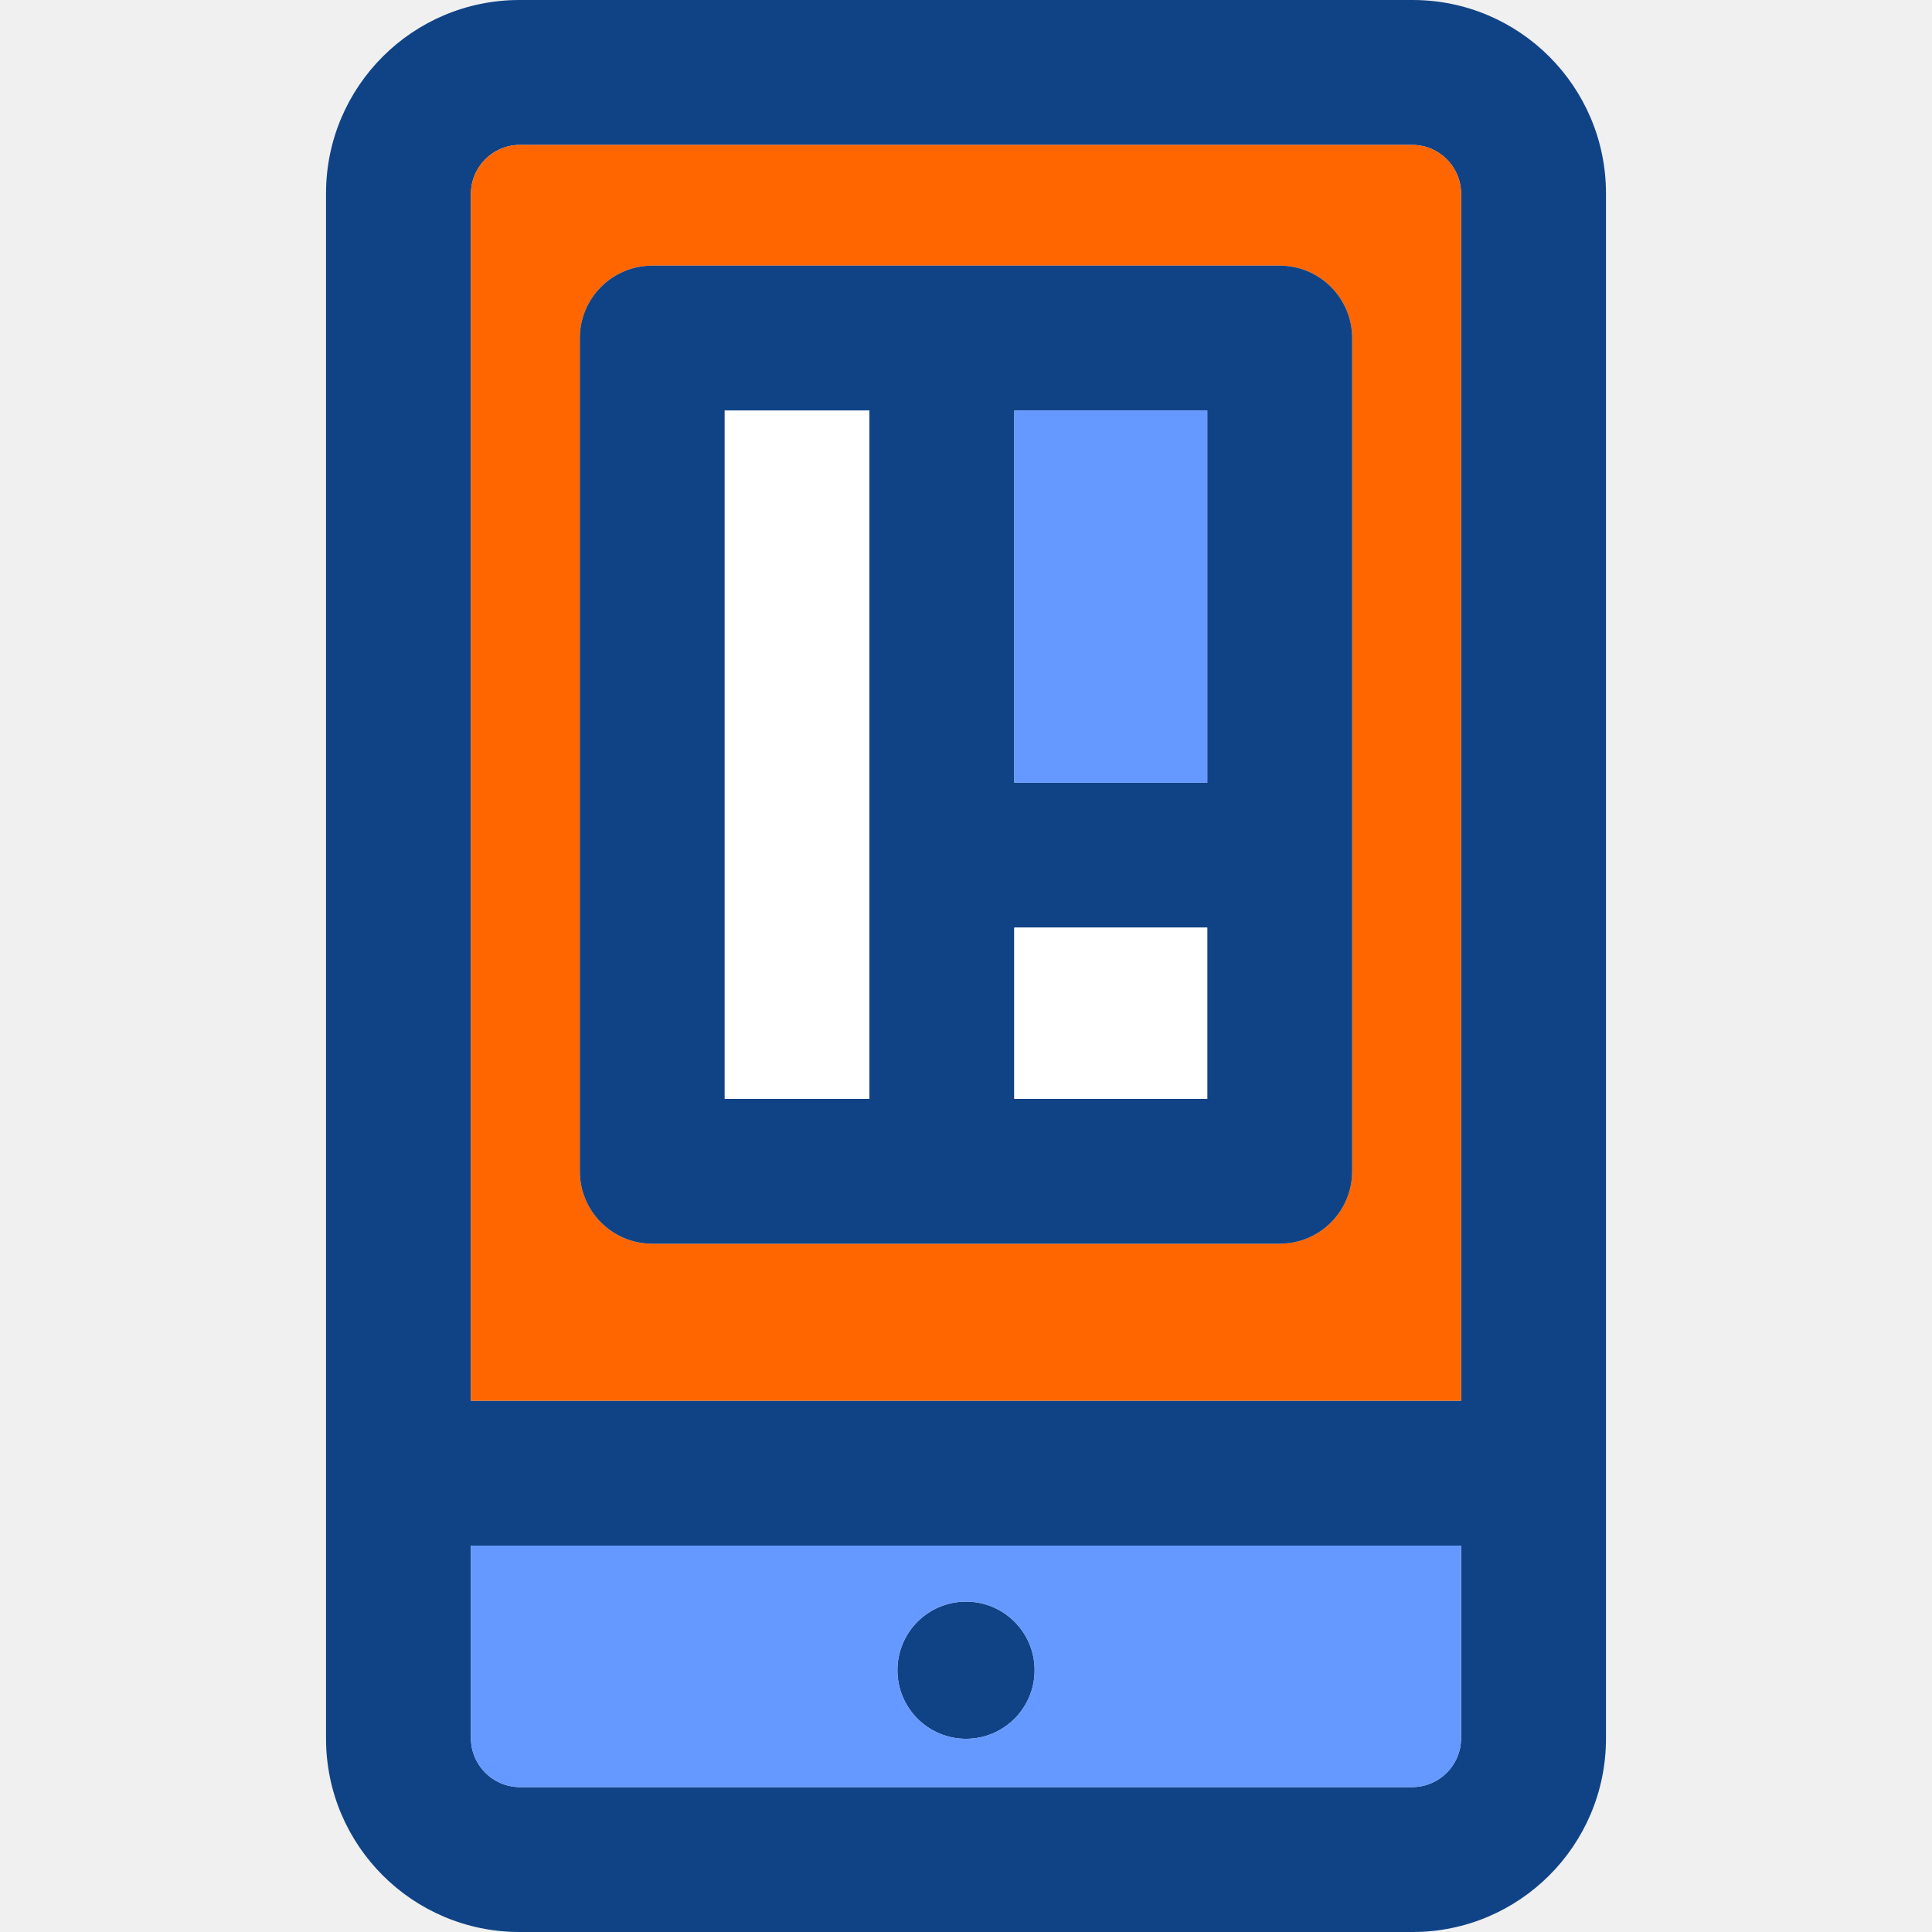
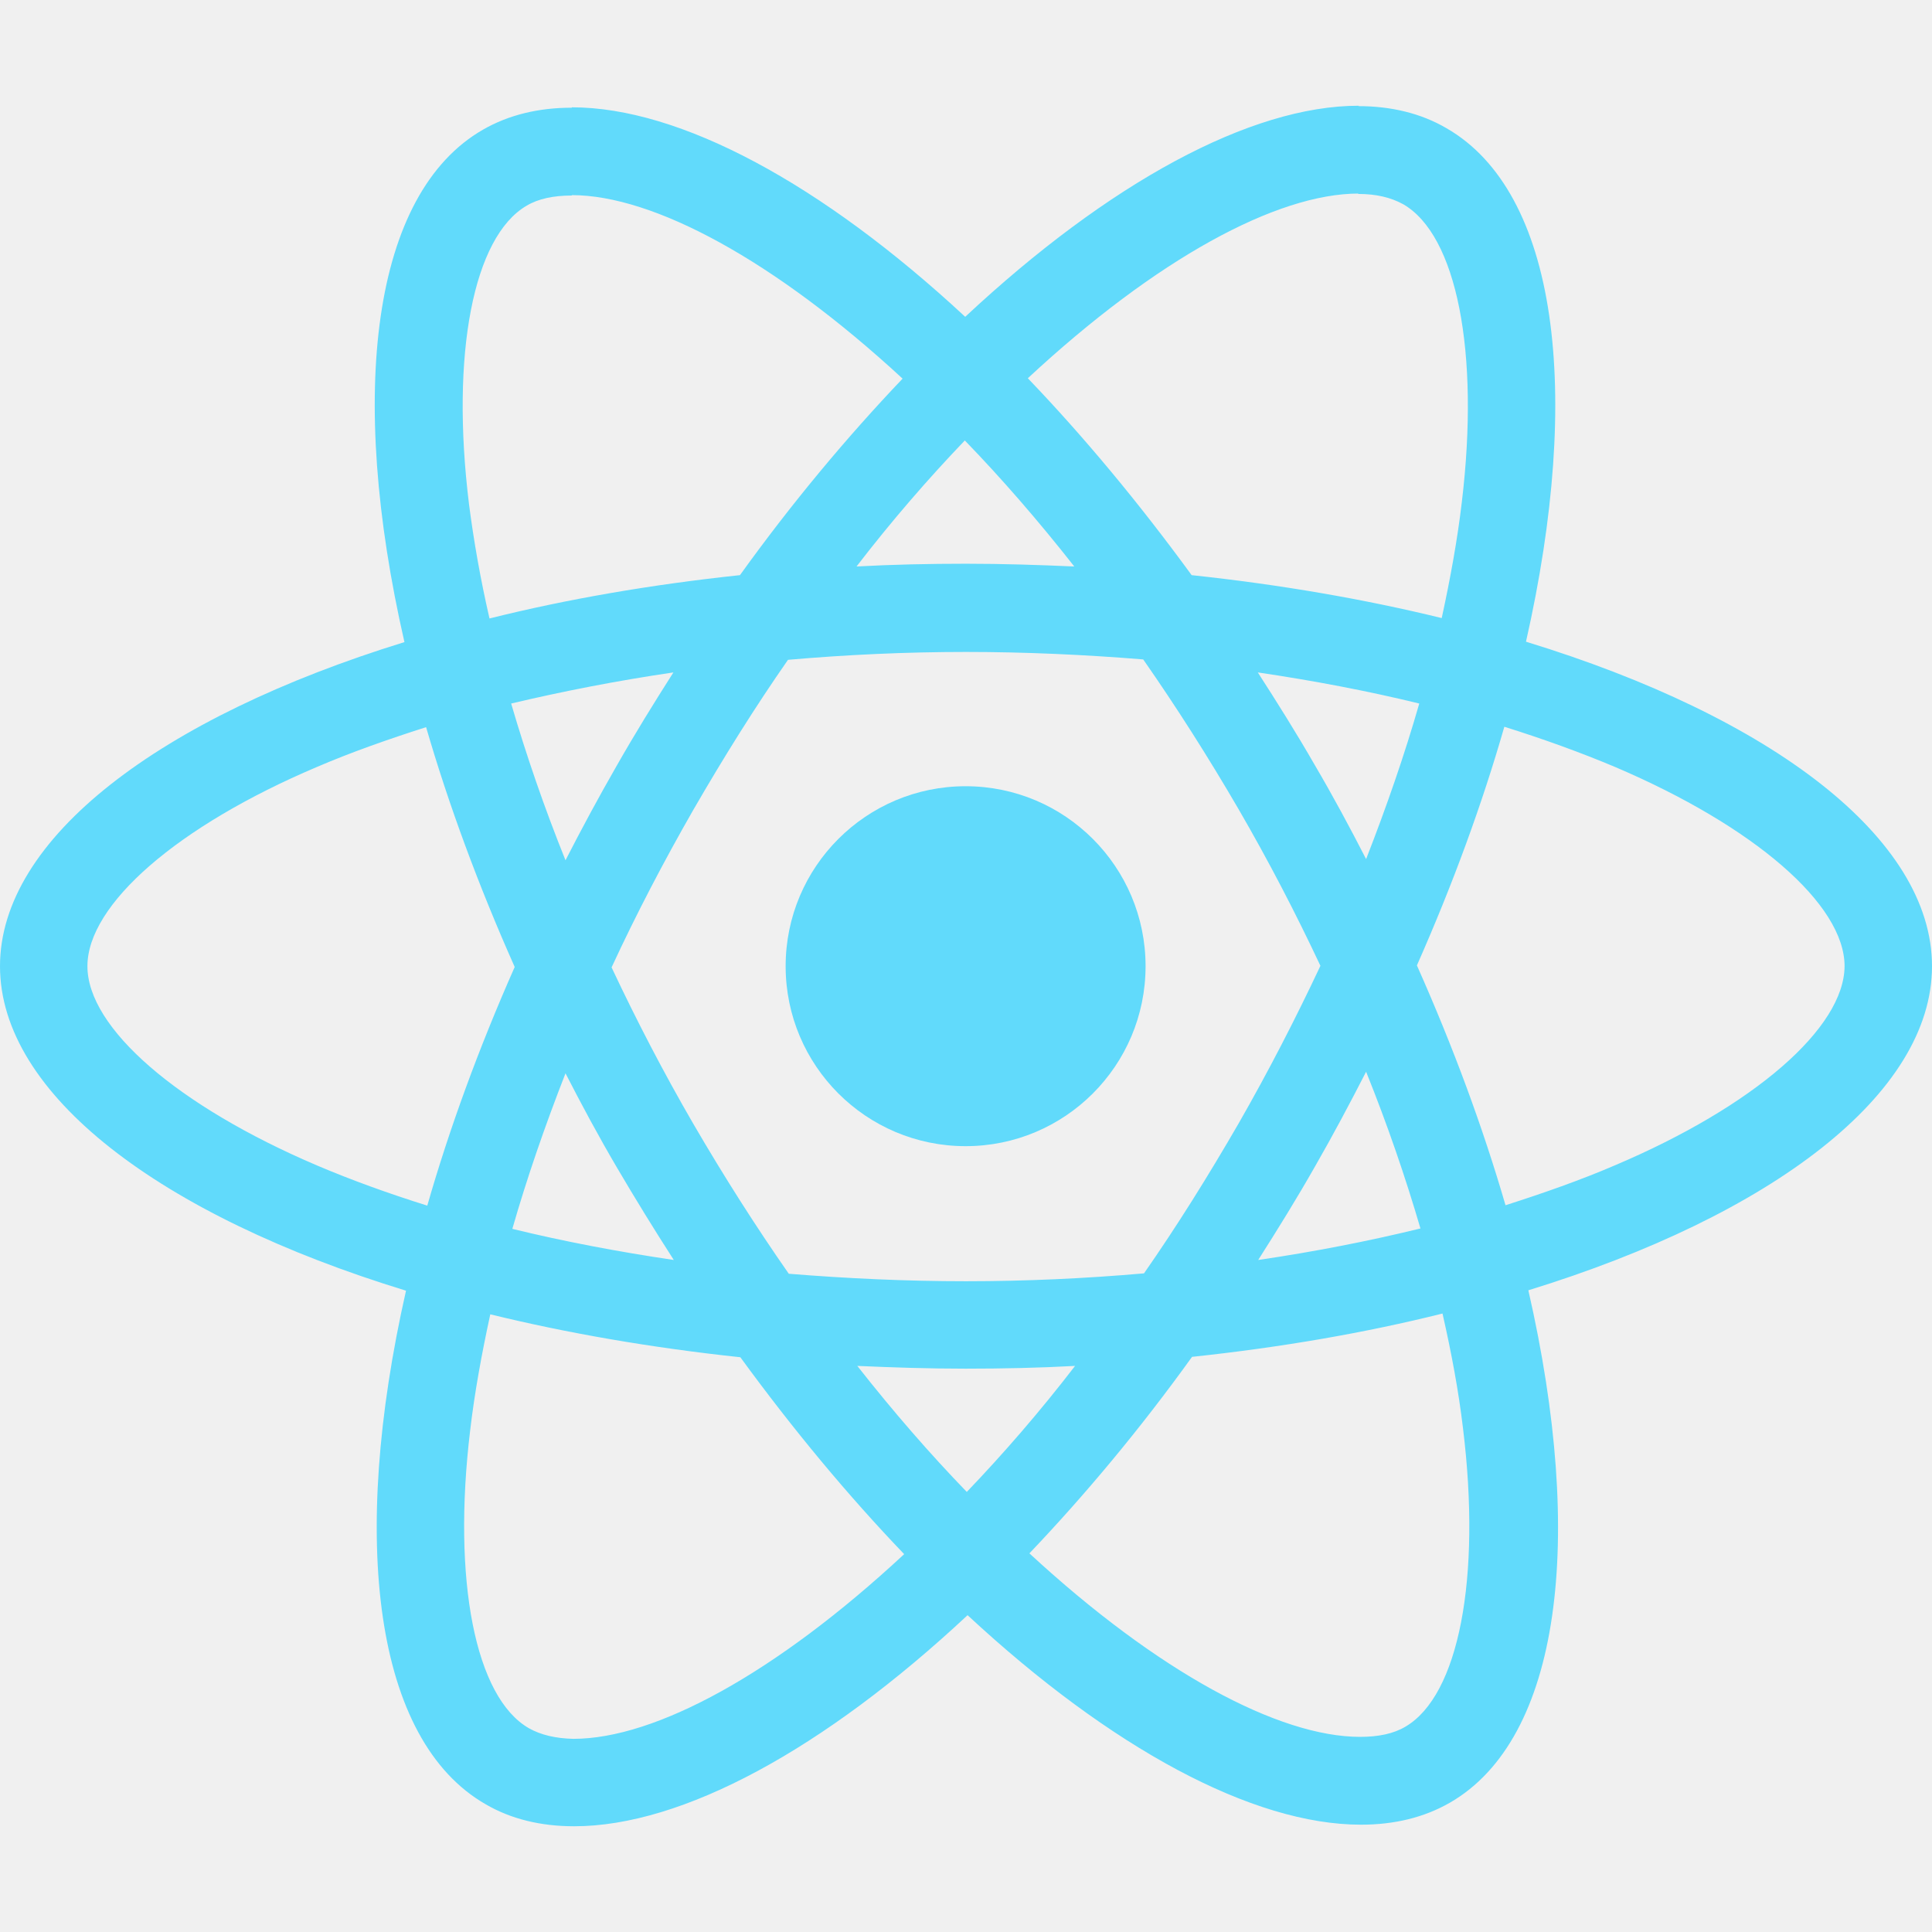
- <svg xmlns="http://www.w3.org/2000/svg" width="32px" height="32px" viewBox="-13.5 0 80 80">
-   <g id="App_design" data-name="App design" transform="translate(-254.07 -70.142)">
-     <g id="Group_6" data-name="Group 6">
-       <g id="Group_5" data-name="Group 5">
-         <g id="Group_4" data-name="Group 4">
-           <g id="Group_3" data-name="Group 3">
-             <path id="Path_4" data-name="Path 4" d="M307.07,78.142v64a8.01,8.01,0,0,1-8,8h-37a8.011,8.011,0,0,1-8-8v-64a8.01,8.01,0,0,1,8-8h37A8.009,8.009,0,0,1,307.07,78.142Zm-6,64v-8h-41v8a2.032,2.032,0,0,0,2,2h37A2.026,2.026,0,0,0,301.07,142.142Zm0-14v-50a2.025,2.025,0,0,0-2-2h-37a2.032,2.032,0,0,0-2,2v50Z" fill="#104386" />
-             <path id="Path_5" data-name="Path 5" d="M301.07,78.142v50h-41v-50a2.032,2.032,0,0,1,2-2h37A2.025,2.025,0,0,1,301.07,78.142Zm-4.51,40.5v-34.5a3,3,0,0,0-3-3H267.58a3,3,0,0,0-3,3v34.5a3,3,0,0,0,3,3h25.98A3,3,0,0,0,296.56,118.642Z" fill="#f60" />
-             <path id="Path_6" data-name="Path 6" d="M296.56,84.142v34.5a3,3,0,0,1-3,3H267.58a3,3,0,0,1-3-3v-34.5a3,3,0,0,1,3-3h25.98A3,3,0,0,1,296.56,84.142Zm-6,31.5v-7.09h-7.99v7.09Zm0-13.09V87.142h-7.99v15.41Zm-13.99,13.09v-28.5h-5.99v28.5Z" fill="#104386" />
-             <rect id="Rectangle_3" data-name="Rectangle 3" width="7.99" height="7.089" transform="translate(282.57 108.552)" fill="#ffffff" />
-             <rect id="Rectangle_4" data-name="Rectangle 4" width="7.99" height="15.411" transform="translate(282.57 87.142)" fill="#69f" />
-             <path id="Path_7" data-name="Path 7" d="M280.57,136.462a2.84,2.84,0,1,1-2.839,2.84A2.837,2.837,0,0,1,280.57,136.462Z" fill="#104386" />
-             <path id="Path_8" data-name="Path 8" d="M299.07,144.142h-18.5v-2a2.84,2.84,0,0,0,0-5.68v-2.32h20.5v8A2.026,2.026,0,0,1,299.07,144.142Z" fill="#69f" />
-             <path id="Path_9" data-name="Path 9" d="M280.57,144.142h-18.5a2.032,2.032,0,0,1-2-2v-8h20.5v2.32a2.84,2.84,0,0,0,0,5.68Z" fill="#69f" />
-             <rect id="Rectangle_5" data-name="Rectangle 5" width="5.99" height="28.5" transform="translate(270.58 87.142)" fill="#ffffff" />
-           </g>
-         </g>
-       </g>
-     </g>
+ <svg xmlns="http://www.w3.org/2000/svg" height="32px" viewBox="175.7 78 490.6 436.9" width="32px">
+   <g fill="#61dafb">
+     <path d="m666.3 296.5c0-32.5-40.7-63.3-103.1-82.4 14.4-63.6 8-114.2-20.2-130.4-6.5-3.8-14.1-5.6-22.4-5.6v22.3c4.6 0 8.3.9 11.4 2.6 13.6 7.8 19.5 37.5 14.9 75.7-1.1 9.4-2.9 19.3-5.1 29.4-19.6-4.8-41-8.5-63.5-10.9-13.5-18.5-27.5-35.3-41.6-50 32.6-30.3 63.2-46.9 84-46.9v-22.3c-27.5 0-63.5 19.6-99.9 53.6-36.4-33.8-72.4-53.2-99.9-53.2v22.3c20.7 0 51.4 16.5 84 46.6-14 14.7-28 31.4-41.3 49.9-22.6 2.4-44 6.1-63.6 11-2.3-10-4-19.7-5.2-29-4.7-38.2 1.1-67.9 14.6-75.8 3-1.8 6.9-2.6 11.5-2.6v-22.3c-8.4 0-16 1.8-22.6 5.6-28.1 16.2-34.4 66.7-19.9 130.1-62.2 19.2-102.7 49.9-102.7 82.3 0 32.5 40.7 63.3 103.1 82.4-14.4 63.6-8 114.2 20.2 130.4 6.5 3.8 14.1 5.6 22.5 5.6 27.5 0 63.5-19.6 99.9-53.6 36.4 33.8 72.4 53.2 99.9 53.2 8.4 0 16-1.8 22.6-5.6 28.1-16.2 34.4-66.7 19.9-130.1 62-19.1 102.5-49.9 102.5-82.3zm-130.2-66.7c-3.7 12.9-8.3 26.2-13.5 39.5-4.1-8-8.4-16-13.1-24-4.6-8-9.5-15.8-14.4-23.4 14.2 2.1 27.9 4.7 41 7.9zm-45.8 106.5c-7.8 13.5-15.8 26.3-24.1 38.2-14.9 1.3-30 2-45.2 2-15.1 0-30.2-.7-45-1.9-8.3-11.9-16.4-24.6-24.2-38-7.6-13.1-14.5-26.4-20.8-39.8 6.2-13.4 13.2-26.8 20.7-39.9 7.8-13.5 15.8-26.3 24.1-38.2 14.9-1.3 30-2 45.2-2 15.1 0 30.2.7 45 1.9 8.3 11.9 16.4 24.6 24.2 38 7.6 13.1 14.5 26.4 20.8 39.8-6.3 13.4-13.2 26.8-20.7 39.9zm32.3-13c5.4 13.4 10 26.8 13.8 39.8-13.1 3.2-26.9 5.9-41.2 8 4.9-7.7 9.8-15.6 14.4-23.7 4.6-8 8.9-16.1 13-24.1zm-101.4 106.7c-9.3-9.6-18.6-20.3-27.8-32 9 .4 18.2.7 27.5.7 9.4 0 18.7-.2 27.8-.7-9 11.7-18.3 22.4-27.5 32zm-74.4-58.9c-14.2-2.1-27.9-4.7-41-7.9 3.7-12.9 8.3-26.2 13.5-39.5 4.1 8 8.4 16 13.1 24s9.5 15.8 14.4 23.4zm73.9-208.1c9.3 9.6 18.6 20.3 27.8 32-9-.4-18.2-.7-27.5-.7-9.4 0-18.7.2-27.8.7 9-11.7 18.3-22.4 27.5-32zm-74 58.9c-4.9 7.7-9.8 15.6-14.4 23.7-4.6 8-8.9 16-13 24-5.4-13.4-10-26.8-13.8-39.8 13.1-3.1 26.9-5.8 41.2-7.9zm-90.5 125.2c-35.4-15.1-58.3-34.9-58.3-50.6s22.9-35.6 58.3-50.6c8.6-3.7 18-7 27.7-10.1 5.7 19.6 13.2 40 22.5 60.9-9.2 20.8-16.6 41.1-22.2 60.6-9.9-3.1-19.3-6.5-28-10.2zm53.8 142.9c-13.6-7.8-19.5-37.5-14.9-75.7 1.1-9.4 2.9-19.3 5.1-29.4 19.6 4.8 41 8.5 63.5 10.9 13.5 18.5 27.5 35.3 41.6 50-32.6 30.3-63.2 46.9-84 46.9-4.5-.1-8.3-1-11.3-2.7zm237.2-76.2c4.7 38.2-1.1 67.9-14.6 75.8-3 1.8-6.9 2.6-11.5 2.6-20.7 0-51.4-16.5-84-46.6 14-14.7 28-31.4 41.3-49.9 22.6-2.4 44-6.1 63.6-11 2.3 10.1 4.1 19.8 5.2 29.1zm38.5-66.7c-8.6 3.7-18 7-27.7 10.1-5.7-19.6-13.2-40-22.5-60.9 9.2-20.8 16.6-41.1 22.2-60.6 9.9 3.1 19.3 6.5 28.1 10.2 35.4 15.1 58.3 34.9 58.3 50.6-.1 15.7-23 35.6-58.4 50.6z" />
+     <circle cx="420.9" cy="296.5" r="45.7" />
  </g>
</svg>
